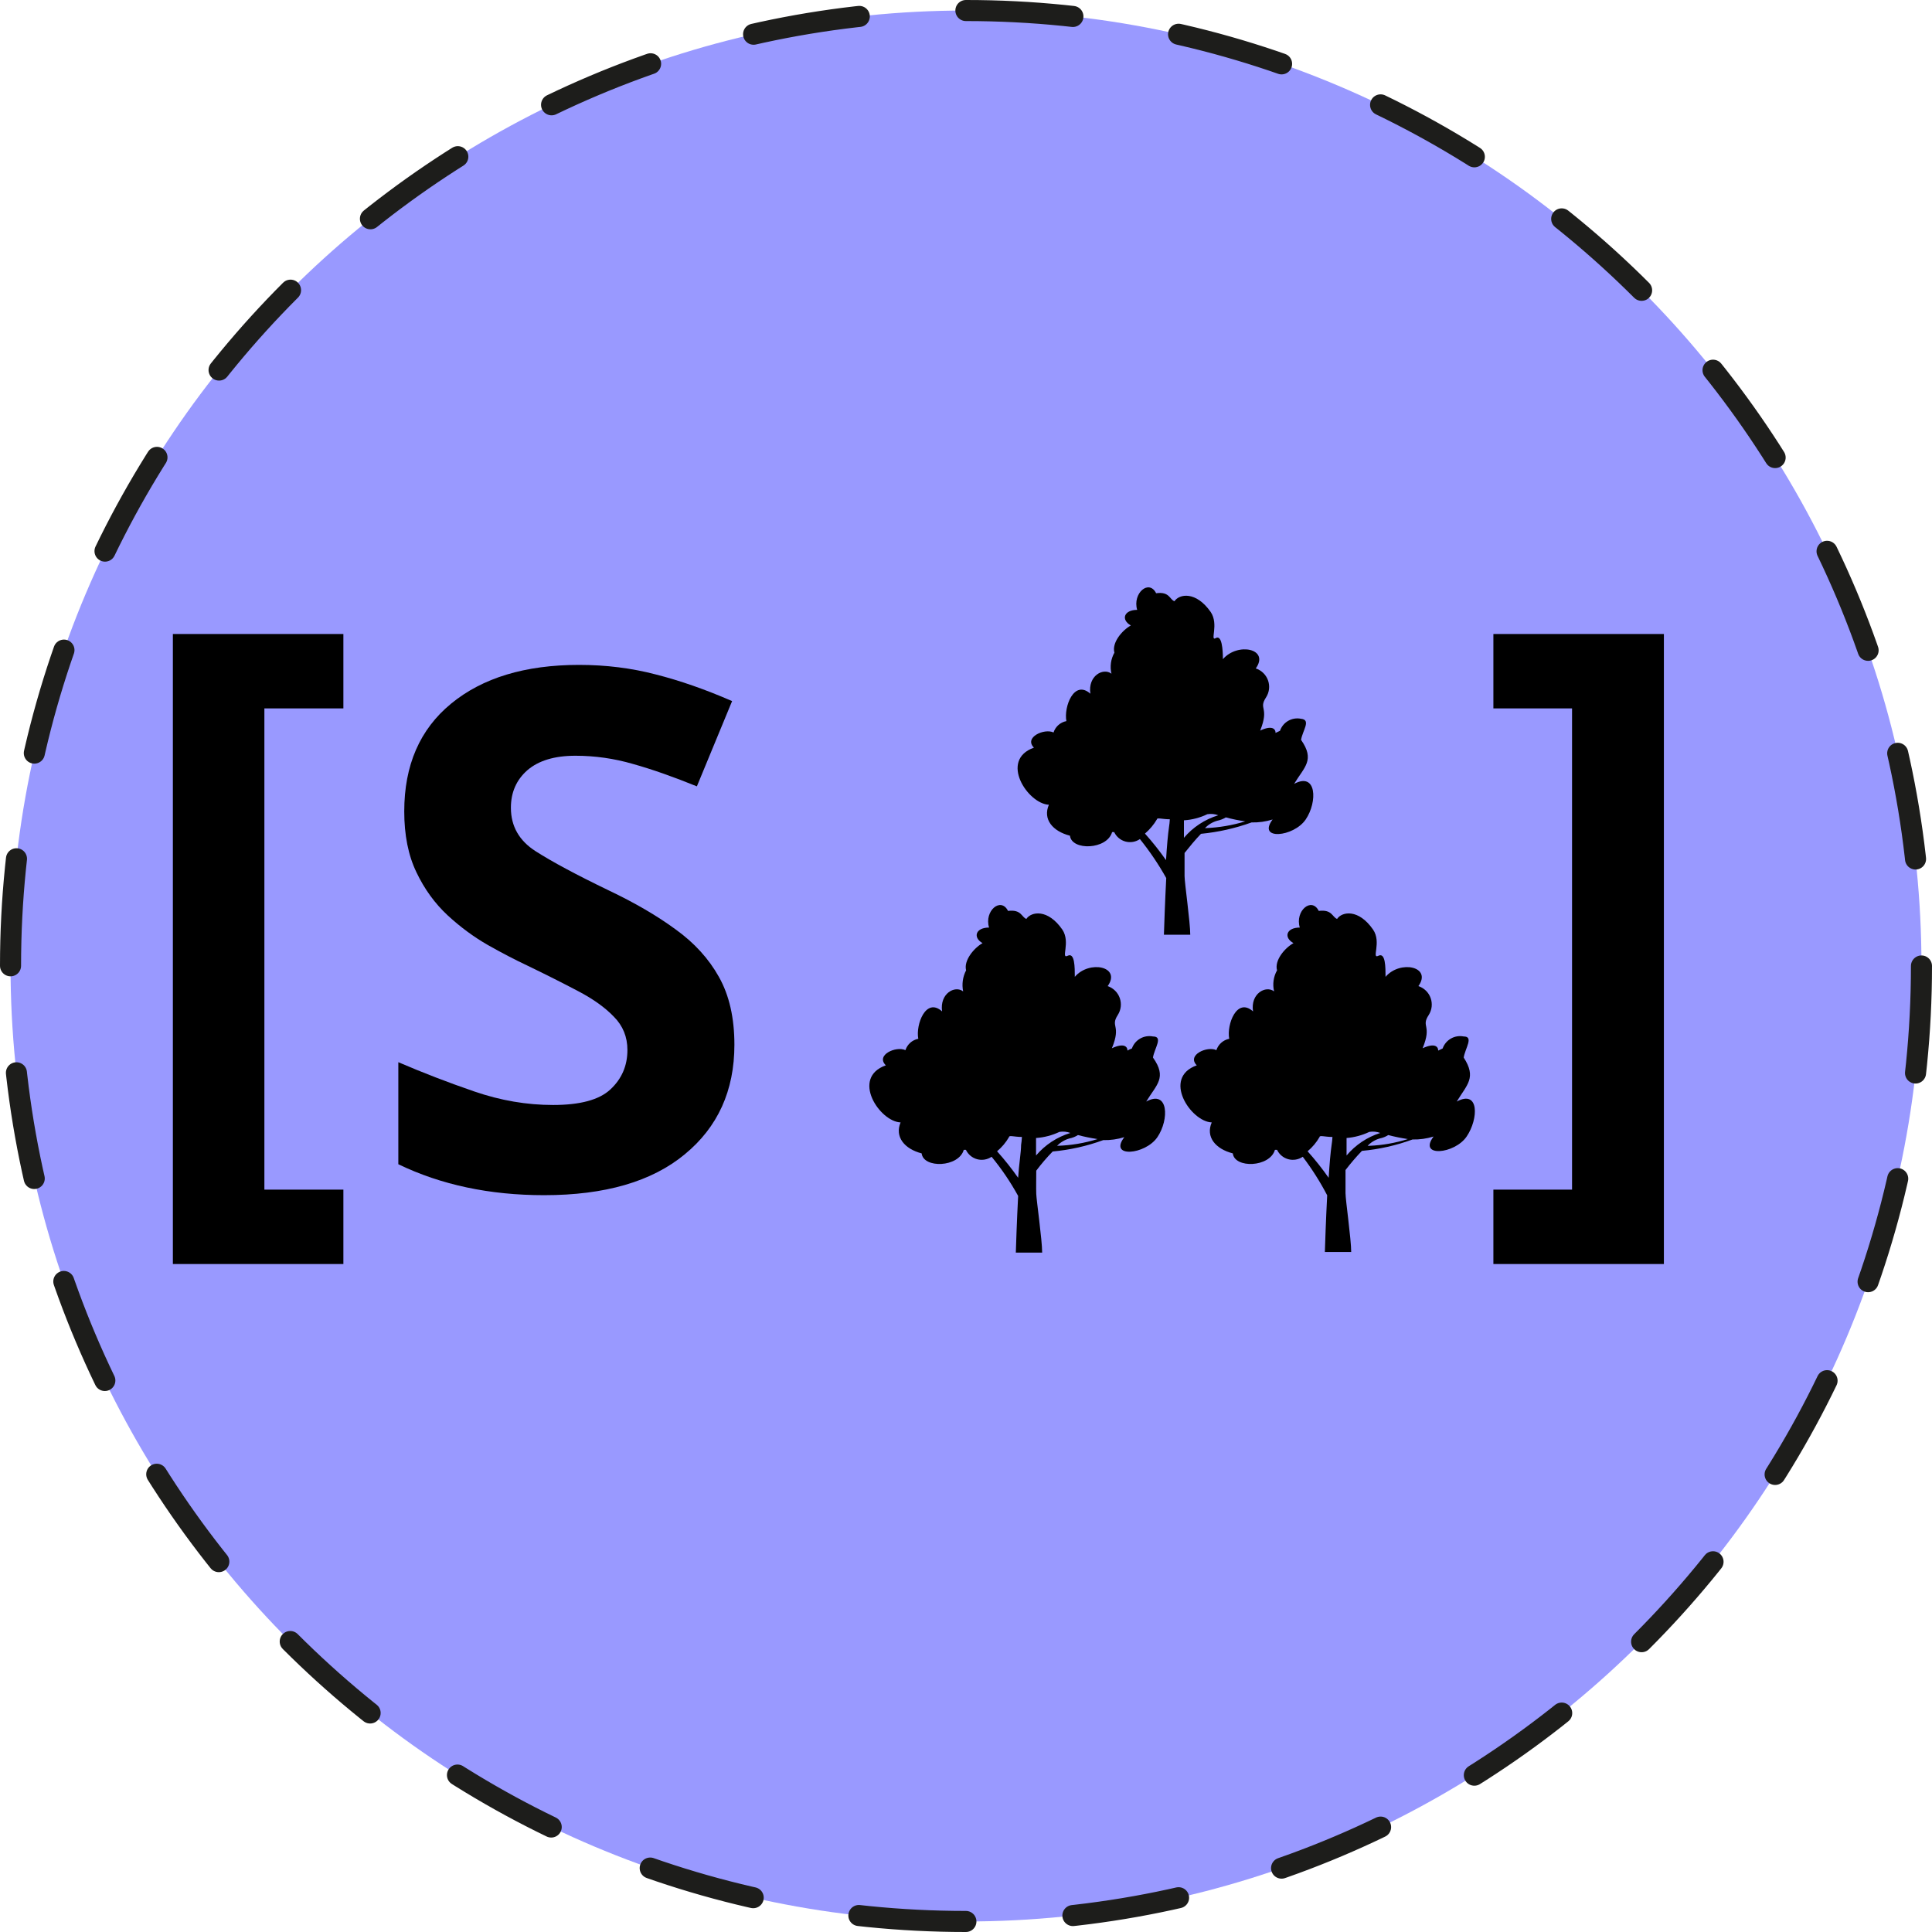
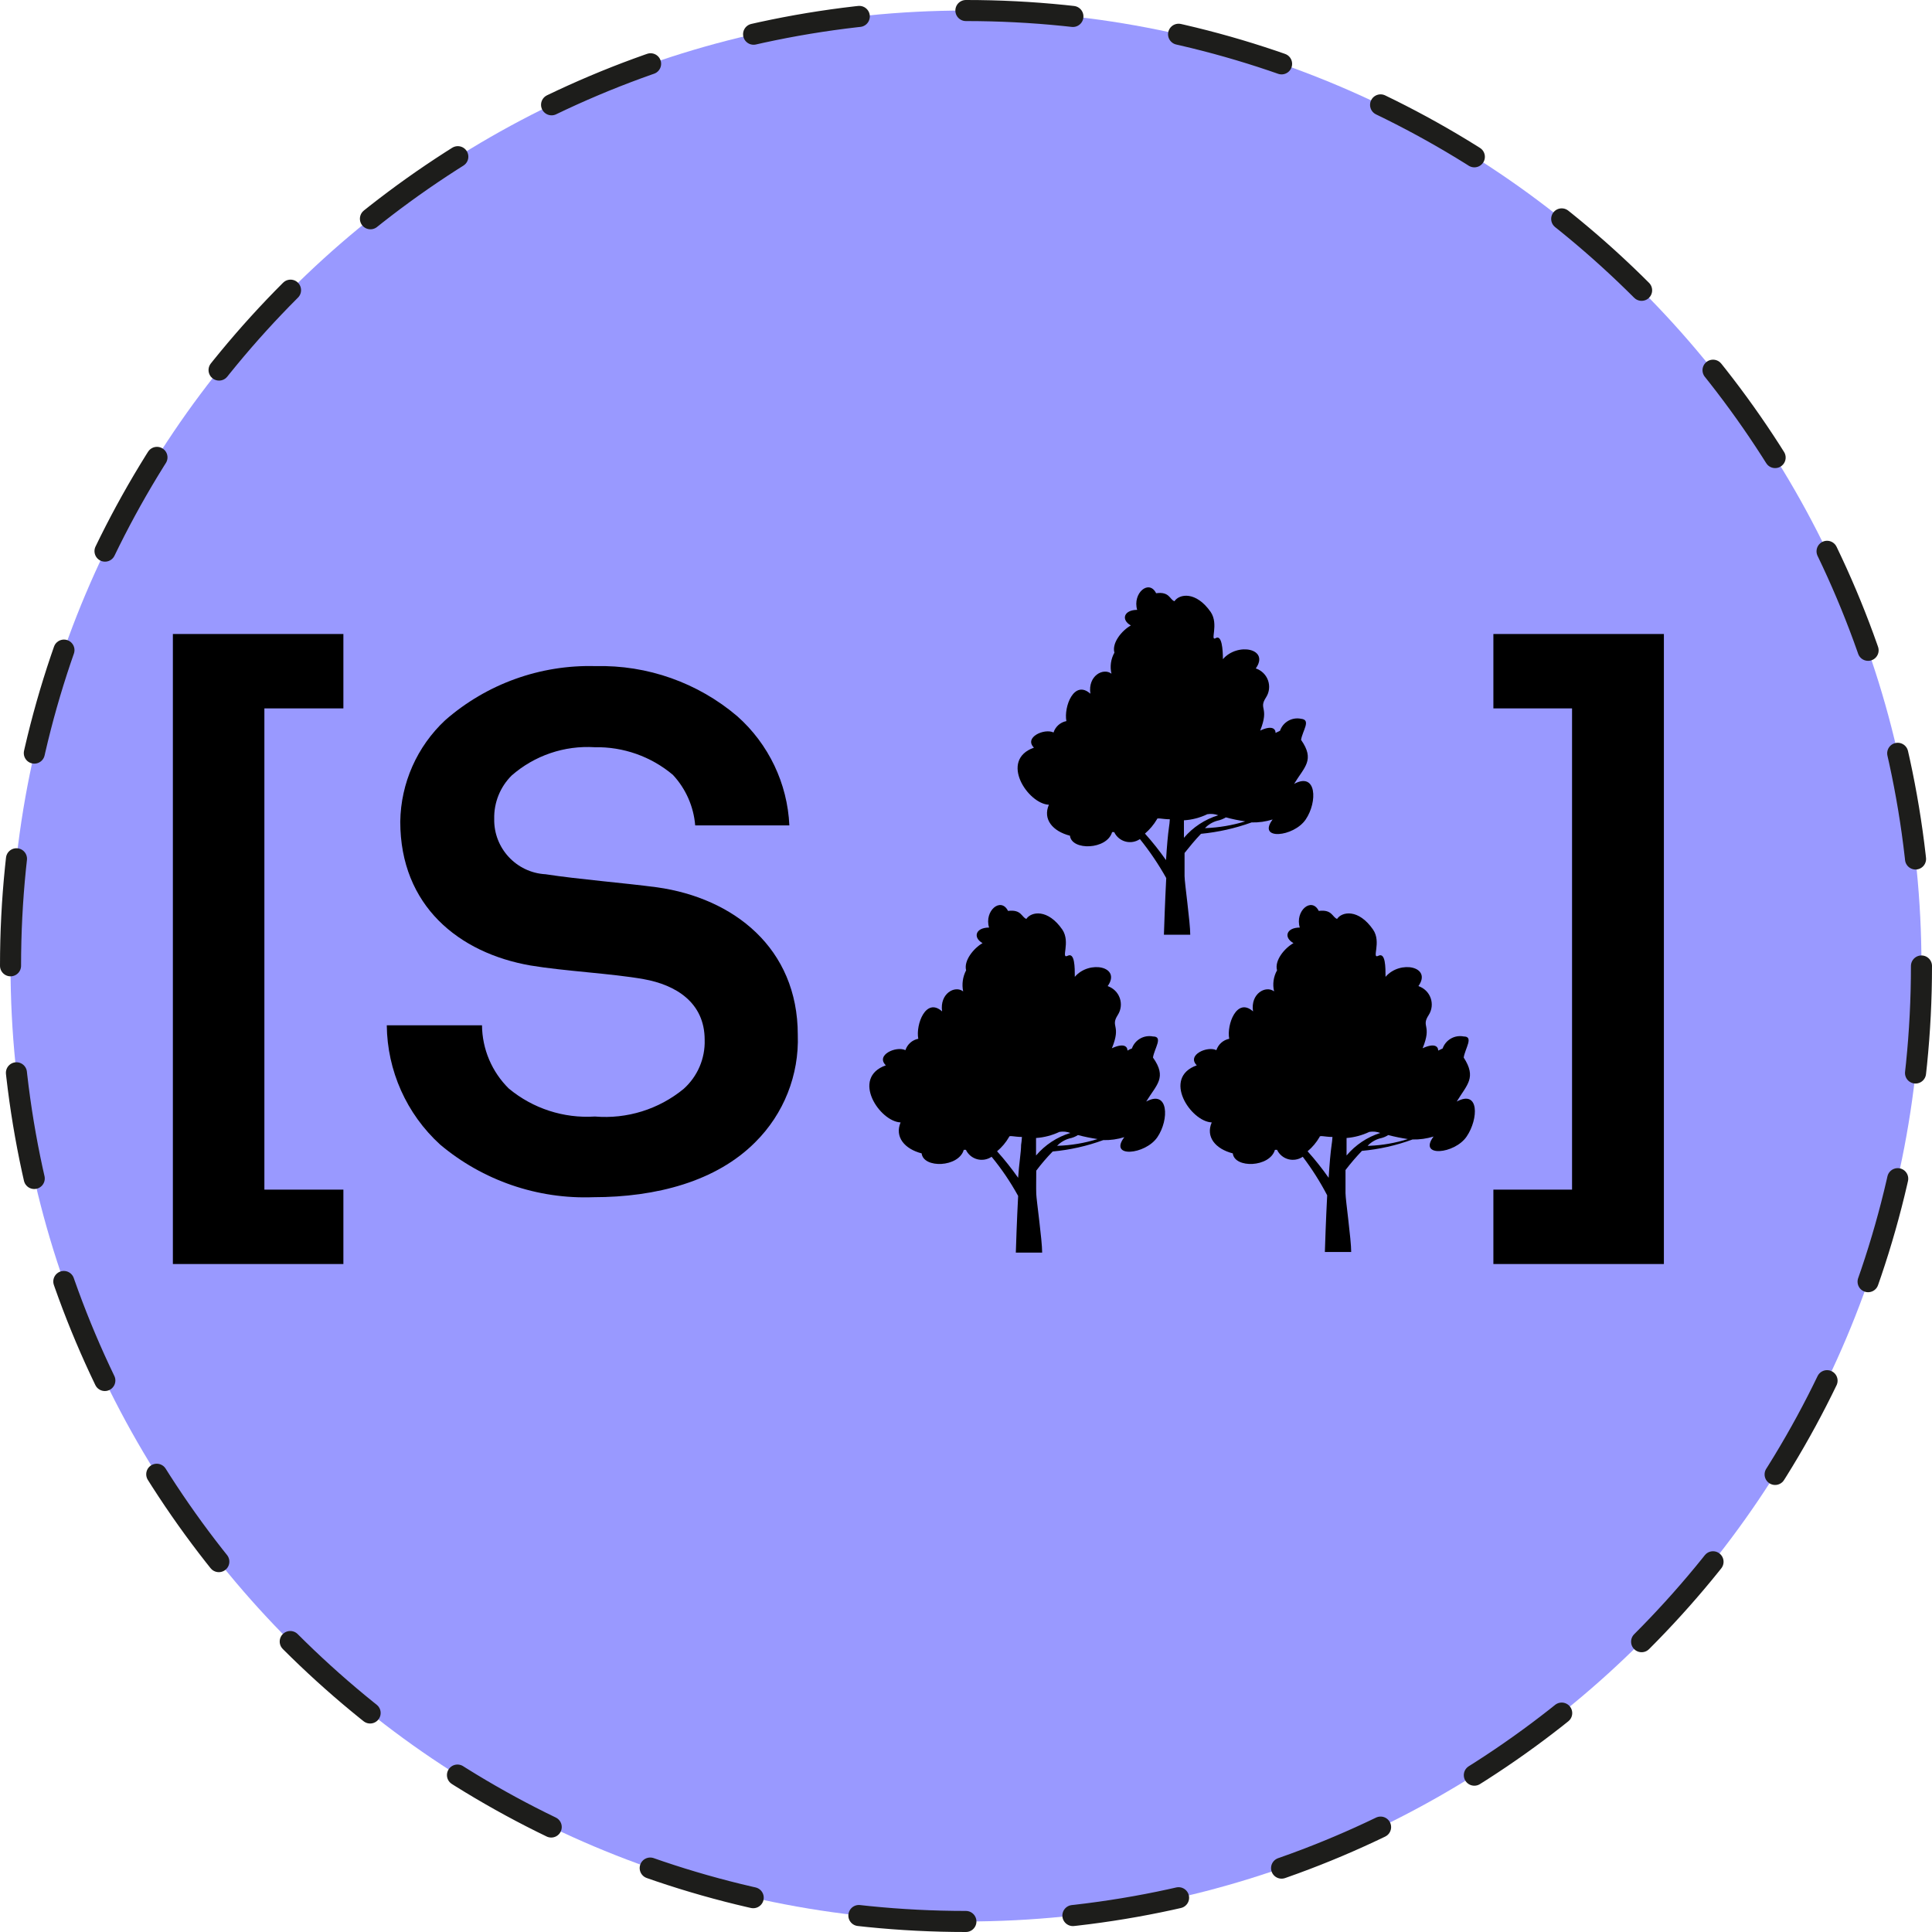
- <svg xmlns="http://www.w3.org/2000/svg" viewBox="0 0 91.71 91.71">
+ <svg xmlns="http://www.w3.org/2000/svg" width="91.71" height="91.71" viewBox="0 0 91.71 91.71">
  <rect x="0.5" y="0.5" width="90.71" height="90.71" rx="45.35" fill="#99f" />
  <rect x="0.5" y="0.5" width="90.71" height="90.71" rx="45.35" fill="none" stroke="#1d1d1b" stroke-linecap="round" stroke-linejoin="round" stroke-dasharray="5.09 5.09" />
  <path d="M61.43,37.21c.49-.81,1-1.13.33-2.09.07-.44.49-.95,0-1a.87.87,0,0,0-1,.57l-.21.1c0-.2-.18-.37-.73-.11.45-1.13-.1-1,.28-1.58a.92.92,0,0,0-.49-1.37c.67-.94-.86-1.25-1.56-.44,0-.46-.05-1.17-.34-1s.16-.65-.24-1.24c-.7-1-1.49-.86-1.72-.51-.23-.08-.23-.47-.87-.38-.34-.68-1.13,0-.9.79-.63,0-.78.47-.3.74-.43.24-.91.83-.78,1.29a1.39,1.39,0,0,0-.14,1c-.39-.3-1.13.1-1,.95-.78-.69-1.27.63-1.14,1.3a.8.8,0,0,0-.61.54c-.43-.21-1.42.23-.93.72-1.66.59-.29,2.67.71,2.71-.3.69.18,1.26,1,1.47.08.72,1.76.67,2-.17l.1,0a.83.83,0,0,0,1.22.33h0a13.31,13.31,0,0,1,1.25,1.85c-.06,1.17-.1,2.35-.11,2.69h1.25c0-.59-.27-2.47-.27-2.78s0-.59,0-1.1c.23-.29.51-.63.78-.91a9.9,9.9,0,0,0,2.4-.54,3.1,3.1,0,0,0,1-.14c-.75,1,1,.84,1.57,0S62.5,36.63,61.43,37.21Zm-5.94,2.06c-.05.34-.1.91-.14,1.56a13.38,13.38,0,0,0-1-1.26,2.69,2.69,0,0,0,.57-.68c0-.09.26,0,.61,0A3.48,3.48,0,0,1,55.49,39.27Zm.71.5c0-.26,0-.54,0-.83a3,3,0,0,0,1.11-.29,1,1,0,0,1,.52.05A3.46,3.46,0,0,0,56.2,39.77Zm1-.46a1.27,1.27,0,0,1,.58-.35,1.29,1.29,0,0,0,.41-.16,7.85,7.85,0,0,0,.92.19A7.46,7.46,0,0,1,57.23,39.31Z" />
  <path d="M54.41,52.29c.49-.81,1-1.13.32-2.09.07-.44.5-1,0-1a.88.88,0,0,0-1,.57,1,1,0,0,0-.21.1c0-.2-.18-.37-.74-.11.46-1.12-.09-1,.28-1.58a.92.92,0,0,0-.48-1.37c.66-.93-.87-1.25-1.56-.44,0-.46,0-1.17-.34-1s.15-.64-.25-1.24c-.69-1-1.48-.86-1.71-.51-.23-.08-.23-.46-.87-.38-.34-.68-1.14,0-.9.79-.64,0-.78.47-.31.74-.42.24-.9.83-.78,1.29a1.51,1.51,0,0,0-.14,1c-.39-.3-1.12.1-1,.95-.77-.69-1.26.63-1.13,1.3a.8.8,0,0,0-.61.54c-.44-.21-1.43.23-.93.72-1.67.59-.3,2.67.7,2.71-.29.69.19,1.26,1,1.47.08.72,1.76.67,2-.17l.1,0a.83.83,0,0,0,1.22.33h0a12.09,12.09,0,0,1,1.26,1.86c-.06,1.16-.1,2.34-.11,2.69h1.25c0-.6-.27-2.48-.28-2.79s0-.59,0-1.1a9.2,9.2,0,0,1,.78-.91,9.52,9.52,0,0,0,2.4-.54,3.13,3.13,0,0,0,1-.14c-.76,1,1,.84,1.57,0S55.47,51.71,54.41,52.29Zm-5.94,2.06c0,.34-.1.91-.14,1.56a13.38,13.38,0,0,0-1-1.26,2.53,2.53,0,0,0,.57-.68c0-.09.26,0,.61,0C48.5,54.12,48.49,54.24,48.47,54.35Zm.71.5c0-.26,0-.54,0-.83a3.1,3.1,0,0,0,1.11-.29,1,1,0,0,1,.52.05A3.46,3.46,0,0,0,49.18,54.85Zm1-.46a1.3,1.3,0,0,1,.59-.35,1.17,1.17,0,0,0,.4-.16,8.49,8.49,0,0,0,.93.19A7.1,7.1,0,0,1,50.2,54.39Z" />
  <path d="M69.15,52.29c.49-.81.95-1.13.33-2.09.07-.44.49-1,0-1a.88.88,0,0,0-1,.57l-.21.1c0-.2-.18-.37-.74-.11.46-1.12-.09-1,.29-1.58a.92.92,0,0,0-.49-1.37c.66-.93-.87-1.25-1.56-.44,0-.46,0-1.17-.34-1s.16-.64-.25-1.24c-.69-1-1.48-.86-1.71-.51-.23-.08-.23-.46-.87-.38-.34-.68-1.14,0-.9.79-.64,0-.78.47-.3.74-.43.24-.91.83-.78,1.29a1.39,1.39,0,0,0-.14,1c-.39-.3-1.13.1-1,.95-.77-.69-1.26.63-1.13,1.3a.81.81,0,0,0-.61.54c-.43-.21-1.42.23-.93.72-1.66.59-.29,2.67.71,2.71-.3.69.18,1.26,1,1.47.08.72,1.76.67,2-.17l.1,0a.83.83,0,0,0,1.22.33h0A12.9,12.9,0,0,1,63,56.74c-.06,1.16-.1,2.34-.11,2.69h1.25c0-.6-.27-2.48-.27-2.79s0-.59,0-1.1a10.77,10.77,0,0,1,.78-.91,9.43,9.43,0,0,0,2.4-.54,3.13,3.13,0,0,0,1-.14c-.75,1,1,.84,1.57,0S70.22,51.71,69.15,52.29Zm-5.94,2.06c-.05.34-.1.91-.14,1.56a13.38,13.38,0,0,0-1-1.26,2.53,2.53,0,0,0,.57-.68c0-.09.26,0,.61,0A3.48,3.48,0,0,1,63.21,54.35Zm.71.5c0-.26,0-.54,0-.83A3.1,3.1,0,0,0,65,53.73a1,1,0,0,1,.52.05A3.46,3.46,0,0,0,63.92,54.85Zm1-.46a1.27,1.27,0,0,1,.58-.35,1.17,1.17,0,0,0,.4-.16,8.49,8.49,0,0,0,.93.19A7,7,0,0,1,65,54.39Z" />
-   <text transform="translate(17.33 56.39)" font-size="34.3" font-family="AkkuratPro-Bold, Akkurat Pro" font-weight="700" letter-spacing="0.1em">S</text>
+   <path d="M35.85,54.22c-1.85,1.86-4.7,2.61-7.68,2.61a10.68,10.68,0,0,1-7.28-2.5,7.77,7.77,0,0,1-2.53-5.66h4.52a4.27,4.27,0,0,0,1.27,3A5.81,5.81,0,0,0,28.24,53a5.86,5.86,0,0,0,4.21-1.31,3,3,0,0,0,1-2.33c0-1.78-1.38-2.61-2.89-2.88s-3.77-.38-5.38-.65C21.79,45.24,19,43,19,39a6.72,6.72,0,0,1,2.13-4.81,10.39,10.39,0,0,1,7.14-2.57A10,10,0,0,1,35,34a7.38,7.38,0,0,1,2.47,5.18H33a4,4,0,0,0-1.06-2.4,5.59,5.59,0,0,0-3.71-1.31,5.47,5.47,0,0,0-3.94,1.34,2.81,2.81,0,0,0-.83,2.06A2.58,2.58,0,0,0,25.9,41.5c1.55.24,3.71.41,5.29.62,3.63.51,6.68,2.88,6.68,7A6.84,6.84,0,0,1,35.85,54.22Z" />
  <text transform="translate(5.8 54.58)" font-size="34.3" font-family="AkkuratPro-Bold, Akkurat Pro" font-weight="700" letter-spacing="0.1em">[</text>
  <text transform="translate(70.03 54.58)" font-size="34.3" font-family="AkkuratPro-Bold, Akkurat Pro" font-weight="700" letter-spacing="0.1em">]</text>
</svg>
